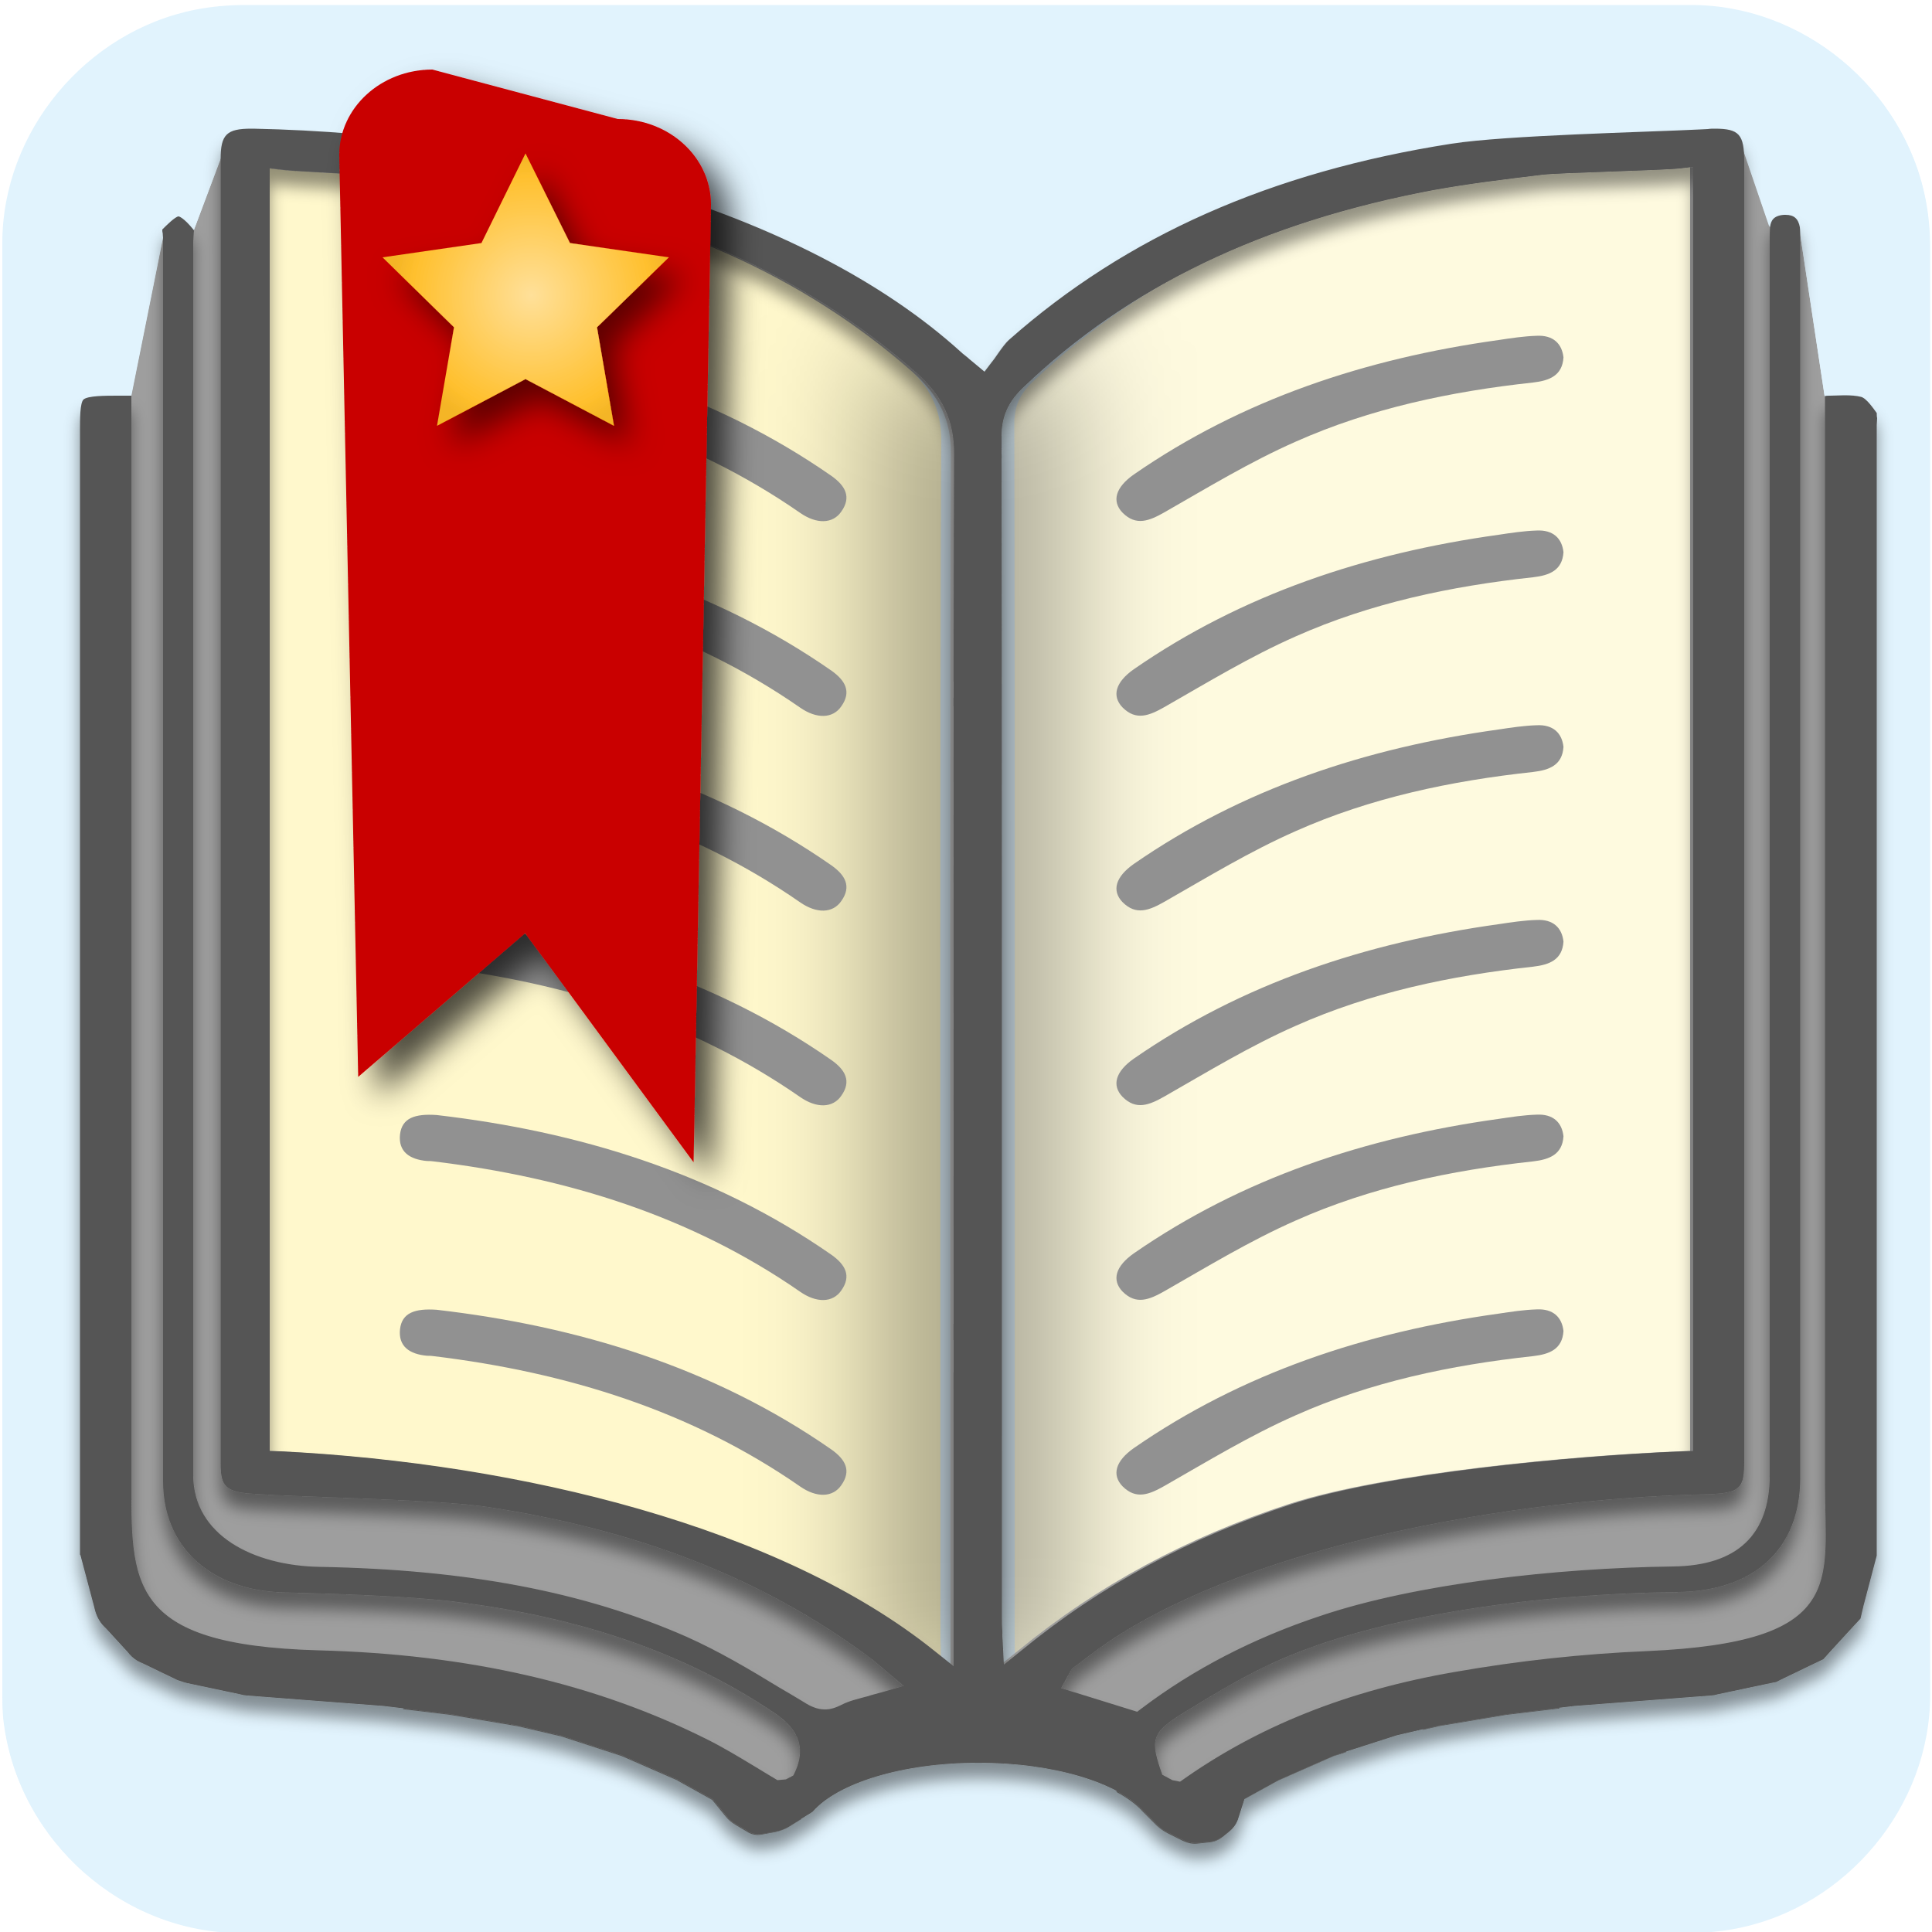
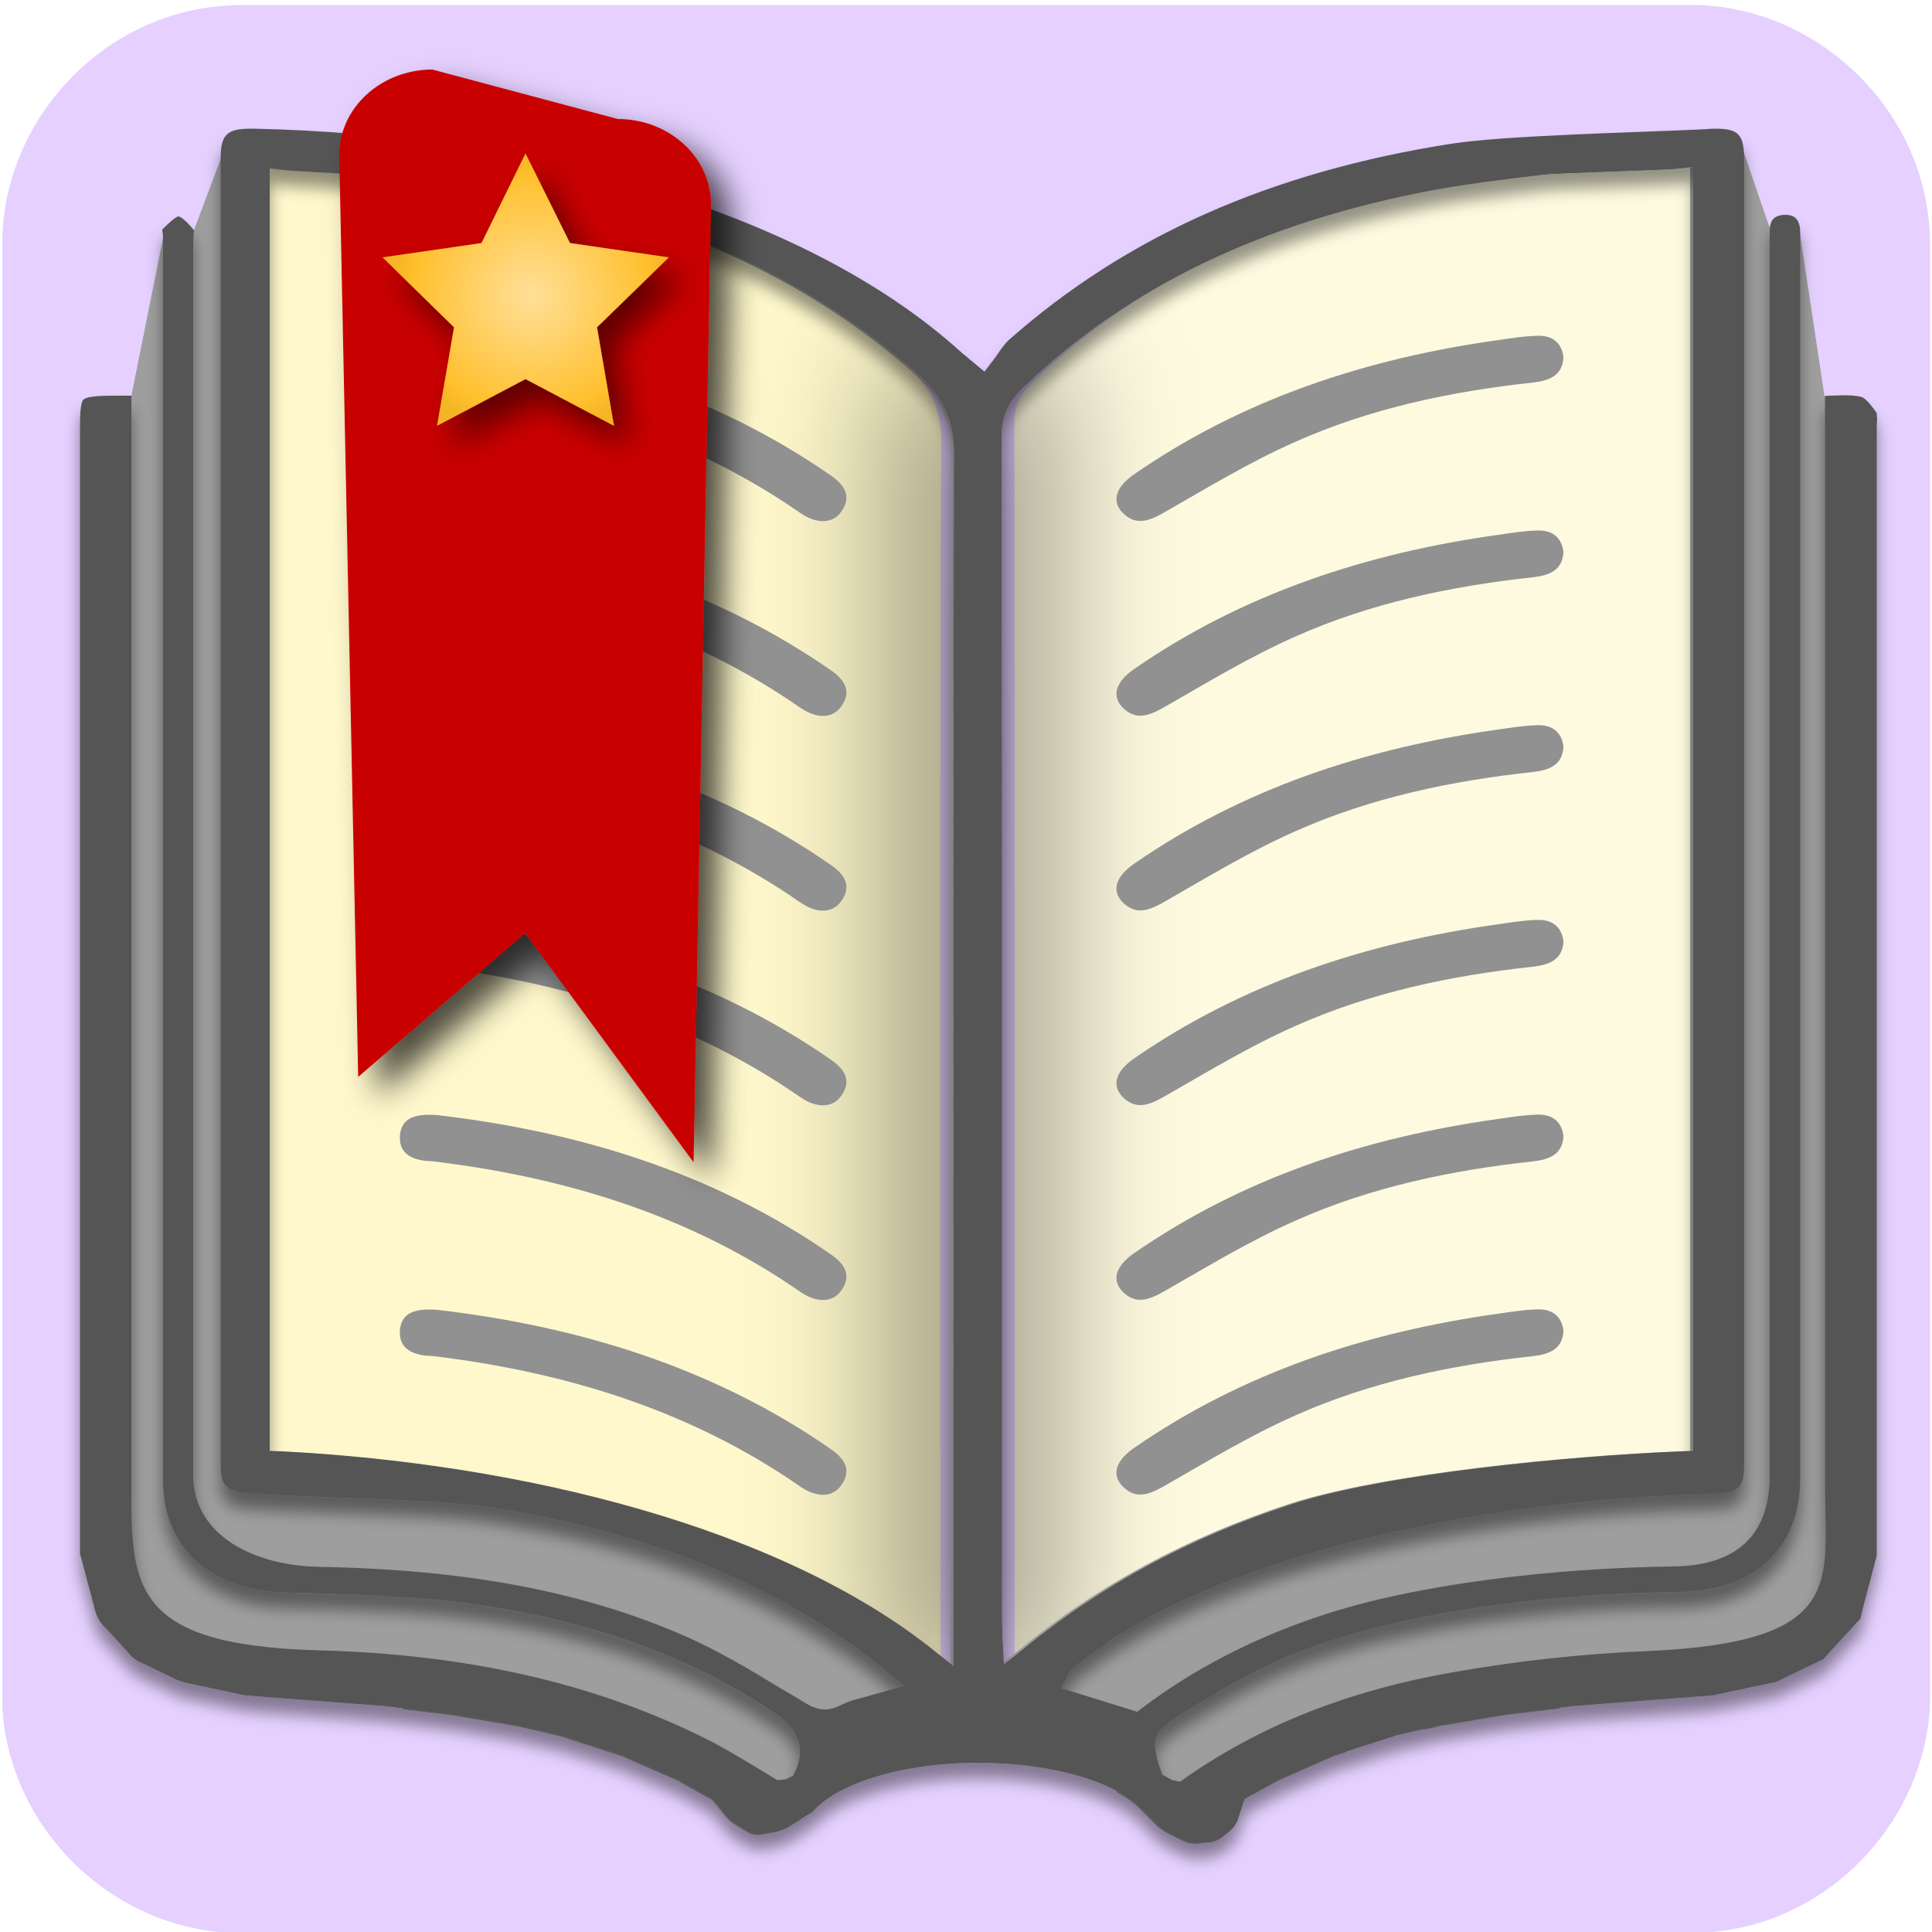
<svg xmlns="http://www.w3.org/2000/svg" viewBox="0 0 500 500" overflow="hidden" preserveAspectRatio="xMidYMid meet" id="eaf-7eae-0">
  <defs>
    <clipPath id="eaf-7eae-1">
      <rect x="0" y="0" width="500" height="500" />
    </clipPath>
    <radialGradient gradientUnits="userSpaceOnUse" cx="137.532" cy="76.36" r="36.161" id="eaf-7eae-2">
      <stop stop-color="#ffe099" offset="0" />
      <stop stop-color="#ffc02e" offset="0.85" />
      <stop stop-color="#f4b526" offset="1" />
    </radialGradient>
    <style>#eaf-7eae-0 * {animation: 16000ms linear infinite normal both running;offset-rotate:0deg}@keyframes eaf-7eae-3{0%,100%{transform:none;offset-path:path("m254.05 539.222l-0.076 -604.887")}}@keyframes eaf-7eae-4{0%{offset-distance:0%}100%{offset-distance:100%}}@keyframes eaf-7eae-5{0%,100%{transform:translate(-150.5729px,-452.3324px)}}@keyframes eaf-7eae-6{0%,100%{transform:none;offset-path:path("m136.05 74.95l0 0l0 132.02l0 0l0 -132.02l0 -21.959")}}@keyframes eaf-7eae-7{0%{offset-distance:0%}77.29%{offset-distance:0%;animation-timing-function:linear(0 0%,0.02 5%,0.06 9%,0.25 19%,0.58 29%,1 38.14%,0.65 47%,0.55 52%,0.52 56%,0.56 61%,0.63 65%,1 74.47%,0.82 79%,0.77 83%,0.82 87%,1 91.76%,0.91 94%,0.89 96%,1 100%)}86.88%{offset-distance:46.161%}90.21%{offset-distance:46.161%;animation-timing-function:linear(0 0%,0.42 9%,0.73 18%,0.94 27%,1.09 37%,1.15 46%,1.16 57%,1.13 67%,1.02 89%,1 100%)}97.91%,100%{offset-distance:92.322%}}@keyframes eaf-7eae-8{0%{transform:rotate(0)}19.17%{transform:rotate(0);animation-timing-function:ease-in-out}50.21%{transform:rotate(360deg)}62.71%{transform:rotate(360deg);animation-timing-function:ease-in-out}68.96%{transform:rotate(432deg)}71.46%{transform:rotate(432deg);animation-timing-function:ease-in-out}73.96%,100%{transform:rotate(360deg)}}@keyframes eaf-7eae-9{0%,100%{transform:translate(-136.05px,-74.95px)}}</style>
  </defs>
  <g clip-path="url('#eaf-7eae-1')" style="isolation: isolate;">
    <g>
      <g transform="matrix(4 0 0 4 -827.28 -2254.526)">
-         <path fill="#e1f3fd" d="m331.7 626.4c0 15.6 0 31.3 0 46.9c0 7.2 -5.4 13.7 -12.5 15.1c-1 0.2 -2.1 0.3 -3.2 0.3c-31.2 0 -62.4 0 -93.6 0c-7.6 0 -14.3 -5.9 -15.3 -13.5c-0.1 -0.7 -0.1 -1.4 -0.1 -2c0 -31.3 0 -62.5 0 -93.8c0 -7.2 5.4 -13.7 12.5 -15.1c1 -0.2 2.1 -0.3 3.2 -0.3c31.2 0 62.4 0 93.6 0c7.2 0 13.7 5.4 15.1 12.5c0.2 1 0.3 2.1 0.3 3.2c0 15.6 0 31.1 0 46.7z" />
+         <path fill="#e5d0ff" d="m331.7 626.4c0 15.6 0 31.3 0 46.9c0 7.2 -5.4 13.7 -12.5 15.1c-1 0.2 -2.1 0.3 -3.2 0.3c-31.2 0 -62.4 0 -93.6 0c-7.6 0 -14.3 -5.9 -15.3 -13.5c-0.1 -0.7 -0.1 -1.4 -0.1 -2c0 -31.3 0 -62.5 0 -93.8c0 -7.2 5.4 -13.7 12.5 -15.1c1 -0.2 2.1 -0.3 3.2 -0.3c31.2 0 62.4 0 93.6 0c7.2 0 13.7 5.4 15.1 12.5c0.2 1 0.3 2.1 0.3 3.2c0 15.6 0 31.1 0 46.7z" />
      </g>
      <path fill="#fefadf" d="m262.9 432.6c-0.1 -2.9 -0.3 -4.5 -0.3 -6c0 -63.4 0.1 -253.5 -0.1 -317c0 -4.5 1.5 -7.7 4.8 -10.8c30 -28.6 67.3 -44.5 109.1 -52.3c14.1 -2.6 50.4 -3.9 65.3 -5.9c0 70.9 0 267.3 0 337.7c-28.3 1.2 -77.9 5.6 -104.8 14.3c-27 8.8 -51.5 21.6 -74 40z" />
      <path fill="#fff8cc" d="m243.5 432.6c-45.9 -37 -118.9 -51.6 -177.1 -54.5c0 -70.1 0 -266.4 0 -337.4c13.1 1.5 45.4 2.5 57.8 4.6c41.7 7 79.2 22 110.2 49.3c6.4 5.6 9.3 11.4 9.2 19.8c-0.4 61.1 -0.2 248.9 -0.2 310.1c0.1 2.2 0.1 4.4 0.1 8.1z" />
      <g style="filter: blur(15px);">
        <polygon points="224.9,86.9 224.9,432.6 252.2,441.7 277,429.6 277,86.9 252.2,101.6" fill="#000" fill-opacity="0.31" />
      </g>
      <g transform="translate(103.4772 86.89)" style="animation-name: eaf-7eae-3, eaf-7eae-4, eaf-7eae-5; animation-composition: replace, add, add;">
        <path fill="#919191" d="m301.15 5.61c-0.3 4.7 -3.6 6 -7.9 6.5c-21.3 2.3 -42.1 6.7 -61.4 15.3c-11.8 5.2 -22.8 11.9 -34 18.3c-3.9 2.2 -7.3 3.6 -10.8 0.1c-2.9 -3 -1.8 -6.6 2.9 -9.9c28 -19.4 59.9 -30 94.4 -34.8c3.3 -0.5 6.6 -1 9.9 -1.1c4.2 -0.2 6.5 2 6.9 5.6z" />
        <path fill="#919191" d="m9.55 0.11c36.3 4.2 71.5 14.8 102.2 36.2c3.5 2.5 5.2 5.4 2.5 9.2c-2.2 3.2 -6.4 3.3 -10.7 0.3c-28.1 -19.5 -60.2 -29.5 -94.8 -33.7c-0.6 -0.1 -1.1 -0.1 -1.7 -0.1c-4.5 -0.4 -7.5 -2.4 -7 -6.9c0.5 -4.2 3.8 -5.4 9.5 -5z" />
        <path fill="#919191" d="m301.15 56.01c-0.3 4.7 -3.6 6 -7.9 6.5c-21.3 2.3 -42.1 6.7 -61.4 15.3c-11.8 5.2 -22.8 11.9 -34 18.3c-3.9 2.2 -7.3 3.6 -10.8 0.1c-2.9 -3 -1.8 -6.6 2.9 -9.9c28 -19.4 59.9 -30 94.4 -34.8c3.3 -0.5 6.6 -1 9.9 -1.1c4.2 -0.2 6.5 2 6.9 5.6z" />
        <path fill="#919191" d="m9.55 50.51c36.3 4.2 71.5 14.8 102.2 36.2c3.5 2.5 5.2 5.4 2.5 9.2c-2.2 3.2 -6.4 3.3 -10.7 0.3c-28.1 -19.5 -60.2 -29.5 -94.8 -33.7c-0.6 -0.1 -1.1 -0.1 -1.7 -0.1c-4.5 -0.4 -7.5 -2.4 -7 -6.9c0.5 -4.2 3.8 -5.4 9.5 -5z" />
        <path fill="#919191" d="m301.15 106.4c-0.3 4.7 -3.6 6 -7.9 6.5c-21.3 2.3 -42.1 6.7 -61.4 15.3c-11.8 5.2 -22.8 11.9 -34 18.3c-3.9 2.2 -7.3 3.6 -10.8 0.1c-2.9 -3 -1.8 -6.6 2.9 -9.9c28 -19.4 59.9 -30 94.4 -34.8c3.3 -0.5 6.6 -1 9.9 -1.1c4.2 -0.2 6.5 2 6.9 5.6z" />
        <path fill="#919191" d="m9.55 100.9c36.3 4.2 71.5 14.8 102.2 36.2c3.5 2.5 5.2 5.4 2.5 9.2c-2.2 3.2 -6.4 3.3 -10.7 0.3c-28.1 -19.5 -60.2 -29.5 -94.8 -33.7c-0.6 -0.1 -1.1 -0.1 -1.7 -0.1c-4.5 -0.4 -7.5 -2.4 -7 -6.9c0.5 -4.2 3.8 -5.4 9.5 -5z" />
        <path fill="#919191" d="m301.15 156.79c-0.3 4.7 -3.6 6 -7.9 6.5c-21.3 2.3 -42.1 6.7 -61.4 15.3c-11.8 5.2 -22.8 11.9 -34 18.3c-3.9 2.2 -7.3 3.6 -10.8 0.1c-2.9 -3 -1.8 -6.6 2.9 -9.9c28 -19.4 59.9 -30 94.4 -34.8c3.3 -0.5 6.6 -1 9.9 -1.1c4.2 -0.2 6.5 2 6.9 5.6l0 0z" />
        <path fill="#919191" d="m9.55 151.29c36.3 4.2 71.5 14.8 102.2 36.2c3.5 2.5 5.2 5.4 2.5 9.2c-2.2 3.2 -6.4 3.3 -10.7 0.3c-28.1 -19.5 -60.2 -29.5 -94.8 -33.7c-0.6 -0.1 -1.1 -0.1 -1.7 -0.1c-4.5 -0.4 -7.5 -2.4 -7 -6.9c0.5 -4.2 3.8 -5.4 9.5 -5z" />
        <path fill="#919191" d="m301.15 207.18c-0.3 4.7 -3.6 6 -7.9 6.5c-21.3 2.3 -42.1 6.7 -61.4 15.3c-11.8 5.2 -22.8 11.9 -34 18.3c-3.9 2.2 -7.3 3.6 -10.8 0.1c-2.9 -3 -1.8 -6.6 2.9 -9.9c28 -19.4 59.9 -30 94.4 -34.8c3.3 -0.5 6.6 -1 9.9 -1.1c4.2 -0.2 6.5 2 6.9 5.6l0 0z" />
        <path fill="#919191" d="m9.55 201.68c36.3 4.2 71.5 14.8 102.2 36.2c3.5 2.5 5.2 5.4 2.5 9.2c-2.2 3.2 -6.4 3.3 -10.7 0.3c-28.1 -19.5 -60.2 -29.5 -94.8 -33.7c-0.6 -0.1 -1.1 -0.1 -1.7 -0.1c-4.5 -0.4 -7.5 -2.4 -7 -6.9c0.5 -4.2 3.8 -5.4 9.5 -5z" />
        <path fill="#919191" d="m301.15 257.58c-0.3 4.7 -3.6 6 -7.9 6.5c-21.3 2.3 -42.1 6.7 -61.4 15.3c-11.8 5.2 -22.8 11.9 -34 18.3c-3.9 2.2 -7.3 3.6 -10.8 0.1c-2.9 -3 -1.8 -6.6 2.9 -9.9c28 -19.4 59.9 -30 94.4 -34.8c3.3 -0.5 6.6 -1 9.9 -1.1c4.2 -0.2 6.5 2 6.9 5.6l0 0z" />
        <path fill="#919191" d="m9.55 252.08c36.3 4.2 71.5 14.8 102.2 36.2c3.5 2.5 5.2 5.4 2.5 9.2c-2.2 3.2 -6.4 3.3 -10.7 0.3c-28.1 -19.5 -60.2 -29.5 -94.8 -33.7c-0.6 -0.1 -1.1 -0.1 -1.7 -0.1c-4.5 -0.4 -7.5 -2.4 -7 -6.9c0.5 -4.2 3.8 -5.4 9.5 -5l0 0z" />
        <path fill="#919191" d="m9.55 302.47c36.3 4.2 71.5 14.8 102.2 36.2c3.5 2.5 5.2 5.4 2.5 9.2c-2.2 3.2 -6.4 3.3 -10.7 0.3c-28.1 -19.5 -60.2 -29.5 -94.8 -33.7c-0.6 -0.1 -1.1 -0.1 -1.7 -0.1c-4.5 -0.4 -7.5 -2.4 -7 -6.9c0.5 -4.2 3.8 -5.4 9.5 -5z" />
        <path fill="#919191" d="m9.55 352.86c36.3 4.2 71.5 14.8 102.2 36.2c3.5 2.5 5.2 5.4 2.5 9.2c-2.2 3.2 -6.4 3.3 -10.7 0.3c-28.1 -19.5 -60.2 -29.5 -94.8 -33.7c-0.6 -0.1 -1.1 -0.1 -1.7 -0.1c-4.5 -0.4 -7.5 -2.4 -7 -6.9c0.5 -4.2 3.8 -5.4 9.5 -5z" />
        <path fill="#919191" d="m9.55 403.26c36.3 4.2 71.5 14.8 102.2 36.2c3.5 2.5 5.2 5.4 2.5 9.2c-2.2 3.2 -6.4 3.3 -10.7 0.3c-28.1 -19.5 -60.2 -29.5 -94.8 -33.7c-0.6 -0.1 -1.1 -0.1 -1.7 -0.1c-4.5 -0.4 -7.5 -2.4 -7 -6.9c0.5 -4.2 3.8 -5.4 9.5 -5z" />
        <path fill="#919191" d="m301.15 459.15c-0.3 4.7 -3.6 6 -7.9 6.5c-21.3 2.3 -42.1 6.7 -61.4 15.3c-11.8 5.2 -22.8 11.9 -34 18.3c-3.9 2.2 -7.3 3.6 -10.8 0.1c-2.9 -3 -1.8 -6.6 2.9 -9.9c28 -19.4 59.9 -30 94.4 -34.8c3.3 -0.5 6.6 -1 9.9 -1.1c4.2 -0.2 6.5 2 6.9 5.6z" />
        <path fill="#919191" d="m9.55 453.65c36.3 4.2 71.5 14.8 102.2 36.2c3.5 2.5 5.2 5.4 2.5 9.2c-2.2 3.2 -6.4 3.3 -10.7 0.3c-28.1 -19.5 -60.2 -29.5 -94.8 -33.7c-0.6 -0.1 -1.1 -0.1 -1.7 -0.1c-4.5 -0.4 -7.5 -2.4 -7 -6.9c0.5 -4.2 3.8 -5.4 9.5 -5z" />
        <path fill="#919191" d="m301.15 509.54c-0.3 4.7 -3.6 6 -7.9 6.5c-21.3 2.3 -42.1 6.7 -61.4 15.3c-11.8 5.2 -22.8 11.9 -34 18.3c-3.9 2.2 -7.3 3.6 -10.8 0.1c-2.9 -3 -1.8 -6.6 2.9 -9.9c28 -19.4 59.9 -30 94.4 -34.8c3.3 -0.5 6.6 -1 9.9 -1.1c4.2 -0.2 6.5 2 6.9 5.6l0 0z" />
        <path fill="#919191" d="m9.55 504.04c36.3 4.2 71.5 14.8 102.2 36.2c3.5 2.5 5.2 5.4 2.5 9.2c-2.2 3.2 -6.4 3.3 -10.7 0.3c-28.1 -19.5 -60.2 -29.5 -94.8 -33.7c-0.6 -0.1 -1.1 -0.1 -1.7 -0.1c-4.5 -0.4 -7.5 -2.4 -7 -6.9c0.5 -4.2 3.8 -5.4 9.5 -5z" />
        <path fill="#919191" d="m301.15 559.93c-0.3 4.7 -3.6 6 -7.9 6.5c-21.3 2.3 -42.1 6.7 -61.4 15.3c-11.8 5.2 -22.8 11.9 -34 18.3c-3.9 2.2 -7.3 3.6 -10.8 0.1c-2.9 -3 -1.8 -6.6 2.9 -9.9c28 -19.4 59.9 -30 94.4 -34.8c3.3 -0.5 6.6 -1 9.9 -1.1c4.2 -0.2 6.5 2 6.9 5.6l0 0z" />
        <path fill="#919191" d="m9.55 554.43c36.3 4.2 71.5 14.8 102.2 36.2c3.5 2.5 5.2 5.4 2.5 9.2c-2.2 3.2 -6.4 3.3 -10.7 0.3c-28.1 -19.5 -60.2 -29.5 -94.8 -33.7c-0.6 -0.1 -1.1 -0.1 -1.7 -0.1c-4.5 -0.4 -7.5 -2.4 -7 -6.9c0.5 -4.2 3.8 -5.4 9.5 -5z" />
        <path fill="#919191" d="m301.15 610.33c-0.3 4.7 -3.6 6 -7.9 6.5c-21.3 2.3 -42.1 6.7 -61.4 15.3c-11.8 5.2 -22.8 11.9 -34 18.3c-3.9 2.2 -7.3 3.6 -10.8 0.1c-2.9 -3 -1.8 -6.6 2.9 -9.9c28 -19.4 59.9 -30 94.4 -34.8c3.3 -0.5 6.6 -1 9.9 -1.1c4.2 -0.2 6.5 2 6.9 5.6l0 0z" />
        <path fill="#919191" d="m9.55 604.83c36.3 4.2 71.5 14.8 102.2 36.2c3.5 2.5 5.2 5.4 2.5 9.2c-2.2 3.2 -6.4 3.3 -10.7 0.3c-28.1 -19.5 -60.2 -29.5 -94.8 -33.7c-0.6 -0.1 -1.1 -0.1 -1.7 -0.1c-4.5 -0.4 -7.5 -2.4 -7 -6.9c0.5 -4.2 3.8 -5.4 9.5 -5z" />
        <path fill="#919191" d="m301.15 660.72c-0.3 4.7 -3.6 6 -7.9 6.5c-21.3 2.3 -42.1 6.7 -61.4 15.3c-11.8 5.2 -22.8 11.9 -34 18.3c-3.9 2.2 -7.3 3.6 -10.8 0.1c-2.9 -3 -1.8 -6.6 2.9 -9.9c28 -19.4 59.9 -30 94.4 -34.8c3.3 -0.5 6.6 -1 9.9 -1.1c4.2 -0.2 6.5 2 6.9 5.6l0 0z" />
        <path fill="#919191" d="m9.55 655.22c36.3 4.2 71.5 14.8 102.2 36.2c3.5 2.5 5.2 5.4 2.5 9.2c-2.2 3.2 -6.4 3.3 -10.7 0.3c-28.1 -19.5 -60.2 -29.5 -94.8 -33.7c-0.6 -0.1 -1.1 -0.1 -1.7 -0.1c-4.5 -0.4 -7.5 -2.4 -7 -6.9c0.5 -4.2 3.8 -5.4 9.5 -5z" />
        <path fill="#919191" d="m301.15 711.11c-0.3 4.7 -3.6 6 -7.9 6.5c-21.3 2.3 -42.1 6.7 -61.4 15.3c-11.8 5.2 -22.8 11.9 -34 18.3c-3.9 2.2 -7.3 3.6 -10.8 0.1c-2.9 -3 -1.8 -6.6 2.9 -9.9c28 -19.4 59.9 -30 94.4 -34.8c3.3 -0.5 6.6 -1 9.9 -1.1c4.2 -0.2 6.5 2 6.9 5.6l0 0z" />
        <path fill="#919191" d="m9.55 705.61c36.3 4.2 71.5 14.8 102.2 36.2c3.5 2.5 5.2 5.4 2.5 9.2c-2.2 3.2 -6.4 3.3 -10.7 0.3c-28.1 -19.5 -60.2 -29.5 -94.8 -33.7c-0.6 -0.1 -1.1 -0.1 -1.7 -0.1c-4.5 -0.4 -7.5 -2.4 -7 -6.9c0.5 -4.2 3.8 -5.4 9.5 -5z" />
        <path fill="#919191" d="m301.15 761.51c-0.3 4.7 -3.6 6 -7.9 6.5c-21.3 2.3 -42.1 6.7 -61.4 15.3c-11.8 5.2 -22.8 11.9 -34 18.3c-3.9 2.2 -7.3 3.6 -10.8 0.1c-2.9 -3 -1.8 -6.6 2.9 -9.9c28 -19.4 59.9 -30 94.4 -34.8c3.3 -0.5 6.6 -1 9.9 -1.1c4.2 -0.2 6.5 2 6.9 5.6l0 0z" />
        <path fill="#919191" d="m9.55 756.01c36.3 4.2 71.5 14.8 102.2 36.2c3.5 2.5 5.2 5.4 2.5 9.2c-2.2 3.2 -6.4 3.3 -10.7 0.3c-28.1 -19.5 -60.2 -29.5 -94.8 -33.7c-0.6 -0.1 -1.1 -0.1 -1.7 -0.1c-4.5 -0.4 -7.5 -2.4 -7 -6.9c0.5 -4.2 3.8 -5.4 9.5 -5z" />
        <path fill="#919191" d="m301.15 811.9c-0.3 4.7 -3.6 6 -7.9 6.5c-21.3 2.3 -42.1 6.7 -61.4 15.3c-11.8 5.2 -22.8 11.9 -34 18.3c-3.9 2.2 -7.3 3.6 -10.8 0.1c-2.9 -3 -1.8 -6.6 2.9 -9.9c28 -19.4 59.9 -30 94.4 -34.8c3.3 -0.5 6.6 -1 9.9 -1.1c4.2 -0.2 6.5 2 6.9 5.6l0 0z" />
        <path fill="#919191" d="m9.55 806.4c36.3 4.2 71.5 14.8 102.2 36.2c3.5 2.5 5.2 5.4 2.5 9.2c-2.2 3.2 -6.4 3.3 -10.7 0.3c-28.1 -19.5 -60.2 -29.5 -94.8 -33.7c-0.6 -0.1 -1.1 -0.1 -1.7 -0.1c-4.5 -0.4 -7.5 -2.4 -7 -6.9c0.5 -4.2 3.8 -5.4 9.5 -5z" />
        <path fill="#919191" d="m301.15 862.29c-0.3 4.7 -3.6 6 -7.9 6.5c-21.3 2.3 -42.1 6.7 -61.4 15.3c-11.8 5.2 -22.8 11.9 -34 18.3c-3.9 2.2 -7.3 3.6 -10.8 0.1c-2.9 -3 -1.8 -6.6 2.9 -9.9c28 -19.4 59.9 -30 94.4 -34.8c3.3 -0.5 6.6 -1 9.9 -1.1c4.2 -0.2 6.5 2 6.9 5.6l0 0z" />
        <path fill="#919191" d="m9.55 856.79c36.3 4.2 71.5 14.8 102.2 36.2c3.5 2.5 5.2 5.4 2.5 9.2c-2.2 3.2 -6.4 3.3 -10.7 0.3c-28.1 -19.5 -60.2 -29.5 -94.8 -33.7c-0.6 -0.1 -1.1 -0.1 -1.7 -0.1c-4.5 -0.4 -7.5 -2.4 -7 -6.9c0.5 -4.2 3.8 -5.4 9.5 -5z" />
        <path fill="#919191" d="m294.25 403.16c-3.3 0.1 -6.6 0.6 -9.9 1.1c-13.6 1.89 -26.78 4.7 -39.49 8.58l0 -88.16c15.51 -5.33 31.8 -8.41 48.39 -10.2c4.3 -0.5 7.6 -1.8 7.9 -6.5c-0.4 -3.6 -2.7 -5.8 -6.9 -5.6c-3.3 0.1 -6.6 0.6 -9.9 1.1c-34.5 4.8 -66.4 15.4 -94.4 34.8c-2.85 2 -4.37 4.12 -4.48 6.14l0 0c0 0.15 0 0.29 0 0.43l0 100.35l0 0c-0.07 1.31 0.44 2.58 1.58 3.76c3.5 3.5 6.9 2.1 10.8 -0.1c11.2 -6.4 22.2 -13.1 34 -18.3c19.3 -8.6 40.1 -13 61.4 -15.3c4.3 -0.5 7.6 -1.8 7.9 -6.5c-0.4 -3.6 -2.7 -5.8 -6.9 -5.6l0 0z" />
        <path fill="#919191" d="m294.25 352.76c-3.3 0.1 -6.6 0.6 -9.9 1.1c-6.61 0.92 -13.12 2.06 -19.53 3.42l0 12.17c9.31 -2.09 18.82 -3.56 28.43 -4.59c4.3 -0.5 7.6 -1.8 7.9 -6.5c-0.4 -3.6 -2.7 -5.8 -6.9 -5.6l0 0z" />
      </g>
      <path fill="#9e9e9e" d="m472.2 102.4l-6.6 -43.7l-7.6 0l-7 -20.5l-79.9 5l-37 15.4c11.3 -3.8 23.3 -7 36.1 -9.4c9.4 -1.7 18.6 -2.8 28.5 -4c4.4 -0.5 30.8 -1.1 35.3 -1.6l3.4 -0.4l0 332.3l-2.9 0.1c-28.8 1.2 -76.4 5.7 -100.8 13.6c-26.6 8.7 -49.6 21.1 -70.1 37.9l-4.6 3.7l-0.3 -6c-0.1 -1 -0.1 -1.8 -0.1 -2.6c-0.1 -1.4 -0.1 -2.3 -0.1 -3.4l0 -47.2c0 -69.5 0 -210.3 -0.1 -258.7c0 -5 1.7 -8.9 5.6 -12.6c12.8 -12.2 27.3 -22.4 43.5 -30.6l-24.5 10.2l-25.7 24.6l-31.3 -26.4l-36.4 -18.2l-24.6 -7.8l-23.5 -8.7l-53.7 -3.7l-30.7 1.4l-6.9 18.4l-8 2l-8.2 40.9l-7.9 5.9l0 287.7l14.6 31.7l47.2 6.4l83.3 17.1l31.4 16.8l28.5 -22.8l62.4 16.4l17.1 2.9l70.6 -25.3l84.1 -11.4l13.5 -16l3.2 -296.6l-9.8 -12.8zm-226.2 269.9c0 17.5 0 32.9 0 44.7l0 14.2l-4.9 -3.9c-39.9 -32.1 -107.2 -48.6 -169.2 -51.7l-2.9 -0.1l0 -332l3.3 0.4c4 0.5 15.4 0.9 19.2 1.3c8.6 0.9 29 1.7 37.3 3.1c44 7.4 79.1 23.1 107.4 48c7 6.2 10 12.6 9.9 21.4c-0.2 46.8 -0.2 186.1 -0.1 254.6z" />
-       <path fill="#e1f3fd" d="m499.4 64.1c0 -4.4 -0.4 -8.8 -1.2 -12.8c-5.6 -28.4 -31.6 -50 -60.4 -50c-124.8 0 -249.6 0 -374.4 0c-4.4 0 -8.8 0.4 -12.8 1.2c-28.4 5.6 -50 31.6 -50 60.4c0 125.2 0 250 0 375.2c0 2.4 0 5.2 0.4 8c4 30.4 30.8 54 61.2 54c124.8 0 249.6 0 374.4 0c4.4 0 8.8 -0.4 12.8 -1.2c28.4 -5.6 50 -31.6 50 -60.4c0 -62.4 0 -125.2 0 -187.6c0 -62.4 0 -124.4 0 -186.8zm-13.8 44.3c-0.1 0.6 -0.1 1.2 -0.1 1.8c0 58.3 0 210.5 0 292.6l-3.4 12.9l-0.8 3.4l-2.4 2.6l-5.5 6l-1.7 1.9l-2.3 1.1l-8.5 4.1l-1.4 0.7l-1.5 0.3l-13.7 2.9l-0.8 0.2l-0.9 0.1l-18.2 1.4l-17.1 1.3l-17.5 2.1l-17.3 2.9l-11.2 2.6l-16.2 5.2l-14.3 6.3l-8.9 4.9l-1.6 5c-0.4 1.3 -1.2 2.5 -2.3 3.4l-1.6 1.3c-1 0.8 -2.2 1.3 -3.5 1.4l-2.8 0.3c-1.4 0.2 -2.7 -0.1 -4 -0.7l-4 -2c-1 -0.5 -1.9 -1.2 -2.7 -1.9l-3.6 -3.6c-6.5 -7.3 -23.2 -12.5 -42.8 -12.5c-19.7 0 -36.5 5.3 -42.9 12.7l-5.8 3.6c-1.1 0.7 -2.3 1.1 -3.5 1.4l-3.8 0.7c-1.2 0.2 -2.4 0 -3.4 -0.6l-3.2 -1.9c-1 -0.6 -1.9 -1.3 -2.6 -2.2l-3.5 -4.3l-8.8 -4.9c0 0 -0.1 0 -0.1 -0.1l-14.2 -6.2c-0.1 0 -0.1 0 -0.2 -0.1l-16 -5.2c0 0 -0.1 0 -0.1 0l-11.1 -2.6c0 0 -0.1 0 -0.1 0l-17.2 -2.9l-17.5 -2.1l-17 -1.4l-18.2 -1.4l-0.9 -0.1l-0.8 -0.2l-13.7 -2.9l-0.4 -0.1c-0.7 -0.2 -1.4 -0.5 -2.2 -0.7l-0.4 -0.2l-8.5 -4.1l-0.7 -0.3c-1.1 -0.5 -2 -1.2 -2.8 -2.1l-0.5 -0.6l-5.5 -6l-0.6 -0.6c-1.2 -1.3 -2 -2.8 -2.4 -4.5l-0.2 -0.8l-3.4 -12.8c0 -0.2 -0.1 -0.4 -0.2 -0.5c0 -44.4 0 -105.2 0 -159.4l0 -131.7c0 -2.8 0 -6.9 0.9 -7.8c1.1 -1 5.7 -1 8.8 -1l3.6 0l8.2 -40.8c0 -0.4 0 -0.9 -0.1 -1.3c0 -0.3 0 -0.6 -0.1 -0.9l0.1 -0.1c0.9 -1 3.2 -3.2 4.1 -3.3c0 0 1.2 0.2 4 3.6l6.9 -18.4c0 -6.3 1.6 -7.8 7.9 -7.8c0.2 0 0.4 0 0.6 0c68.7 1.3 141.8 20.3 183.1 57.8c0.4 0.4 0.9 0.8 1.7 1.4c0.5 0.4 1.1 0.9 1.9 1.6l2.4 2l1.9 -2.5c0.6 -0.8 1.1 -1.5 1.6 -2.2c0.9 -1.4 1.8 -2.7 2.9 -3.6c30.2 -26.8 67.7 -43.3 114.4 -50.7c13.9 -2.2 50.3 -2.9 64.4 -3.7l2 -0.1c0.6 0 1.2 -0.1 1.8 -0.1c4.9 0 6.8 1 7.3 4.8l0 0l7 20.5c0.1 -1.4 0.6 -3 3.6 -3.1c0.1 0 0.3 0 0.4 0c2.2 0 3.3 0.9 3.7 3.2l6.6 43.7c0.4 0 0.9 0 1.3 -0.1c1.3 -0.1 2.5 -0.1 3.7 -0.1c1.8 0 3.2 0.1 4.3 0.4c1.4 0.3 3.4 3.1 4.1 4.2c0.1 0.3 0.1 1 0 1.5z" />
+       <path fill="#e5d0ff" d="m499.4 64.1c0 -4.4 -0.4 -8.8 -1.2 -12.8c-5.6 -28.4 -31.6 -50 -60.4 -50c-124.8 0 -249.6 0 -374.4 0c-4.4 0 -8.8 0.4 -12.8 1.2c-28.4 5.6 -50 31.6 -50 60.4c0 125.2 0 250 0 375.2c0 2.4 0 5.2 0.4 8c4 30.4 30.8 54 61.2 54c124.8 0 249.6 0 374.4 0c4.4 0 8.8 -0.4 12.8 -1.2c28.4 -5.6 50 -31.6 50 -60.4c0 -62.4 0 -125.2 0 -187.6c0 -62.4 0 -124.4 0 -186.8zm-13.8 44.3c-0.1 0.6 -0.1 1.2 -0.1 1.8c0 58.3 0 210.5 0 292.6l-3.4 12.9l-0.8 3.4l-2.4 2.6l-5.5 6l-1.7 1.9l-2.3 1.1l-8.5 4.1l-1.4 0.7l-1.5 0.3l-13.7 2.9l-0.8 0.2l-0.9 0.1l-18.2 1.4l-17.1 1.3l-17.5 2.1l-17.3 2.9l-11.2 2.6l-16.2 5.2l-14.3 6.3l-8.9 4.9l-1.6 5c-0.4 1.3 -1.2 2.5 -2.3 3.4l-1.6 1.3c-1 0.8 -2.2 1.3 -3.5 1.4l-2.8 0.3c-1.4 0.2 -2.7 -0.1 -4 -0.7l-4 -2c-1 -0.5 -1.9 -1.2 -2.7 -1.9l-3.6 -3.6c-6.5 -7.3 -23.2 -12.5 -42.8 -12.5c-19.7 0 -36.5 5.3 -42.9 12.7l-5.8 3.6c-1.1 0.7 -2.3 1.1 -3.5 1.4l-3.8 0.7c-1.2 0.2 -2.4 0 -3.4 -0.6l-3.2 -1.9c-1 -0.6 -1.9 -1.3 -2.6 -2.2l-3.5 -4.3l-8.8 -4.9c0 0 -0.1 0 -0.1 -0.1l-14.2 -6.2c-0.1 0 -0.1 0 -0.2 -0.1l-16 -5.2c0 0 -0.1 0 -0.1 0l-11.1 -2.6c0 0 -0.1 0 -0.1 0l-17.2 -2.9l-17.5 -2.1l-17 -1.4l-18.2 -1.4l-0.9 -0.1l-0.8 -0.2l-13.7 -2.9l-0.4 -0.1c-0.7 -0.2 -1.4 -0.5 -2.2 -0.7l-0.4 -0.2l-8.5 -4.1l-0.7 -0.3c-1.1 -0.5 -2 -1.2 -2.8 -2.1l-0.5 -0.6l-5.5 -6l-0.6 -0.6c-1.2 -1.3 -2 -2.8 -2.4 -4.5l-0.2 -0.8l-3.4 -12.8c0 -0.2 -0.1 -0.4 -0.2 -0.5c0 -44.4 0 -105.2 0 -159.4l0 -131.7c0 -2.8 0 -6.9 0.9 -7.8c1.1 -1 5.7 -1 8.8 -1l3.6 0l8.2 -40.8c0 -0.4 0 -0.9 -0.1 -1.3c0 -0.3 0 -0.6 -0.1 -0.9l0.1 -0.1c0.9 -1 3.2 -3.2 4.1 -3.3c0 0 1.2 0.2 4 3.6l6.9 -18.4c0 -6.3 1.6 -7.8 7.9 -7.8c0.2 0 0.4 0 0.6 0c68.7 1.3 141.8 20.3 183.1 57.8c0.4 0.4 0.9 0.8 1.7 1.4c0.5 0.4 1.1 0.9 1.9 1.6l2.4 2l1.9 -2.5c0.6 -0.8 1.1 -1.5 1.6 -2.2c0.9 -1.4 1.8 -2.7 2.9 -3.6c30.2 -26.8 67.7 -43.3 114.4 -50.7c13.9 -2.2 50.3 -2.9 64.4 -3.7l2 -0.1c0.6 0 1.2 -0.1 1.8 -0.1c4.9 0 6.8 1 7.3 4.8l0 0l7 20.5c0.1 -1.4 0.6 -3 3.6 -3.1c0.1 0 0.3 0 0.4 0c2.2 0 3.3 0.9 3.7 3.2l6.6 43.7c0.4 0 0.9 0 1.3 -0.1c1.3 -0.1 2.5 -0.1 3.7 -0.1c1.8 0 3.2 0.1 4.3 0.4c1.4 0.3 3.4 3.1 4.1 4.2c0.1 0.3 0.1 1 0 1.5z" />
      <g style="filter: drop-shadow(rgba(0, 0, 0, 0.42) 0px 4px 2px);">
        <path fill="#555" d="m485.7 106.9c-0.8 -1.1 -2.7 -3.9 -4.1 -4.2c-1.2 -0.3 -2.6 -0.4 -4.3 -0.4c-1.2 0 -2.4 0.1 -3.7 0.1c-0.4 0 -0.9 0 -1.3 0.1c0 0 0 72.7 0 95.2c0 62.6 0 148.4 0 186.4c0 25.3 5.9 40.9 -46 43.2c-16.6 0.7 -33.3 2.5 -49.8 5.4c-27.8 4.8 -51.1 14.1 -71.1 28.4l-2 -0.4l-2.6 -1.4c-3.1 -8.8 -3 -10.8 5.1 -15.8l0.3 -0.2c8.2 -5 16.7 -10.2 25.8 -14.1c26.1 -11.2 65 -16.7 102.4 -17.2c19.7 -0.3 31.4 -11.2 31.5 -29.3c0 -61.4 0 -233.2 0 -306.3l0 -13.5c0 -0.3 0 -0.7 0 -1c0 -1.1 0 -2.2 -0.1 -3.1c-0.4 -2.2 -1.5 -3.2 -3.7 -3.2c-0.1 0 -0.3 0 -0.4 0c-2.9 0.2 -3.4 1.7 -3.6 3.1c-0.1 1.1 -0.1 2.2 -0.1 3.4c0 0.5 0 0.9 0 1.4l0 90.7c0 68.6 0 184.8 0 227.6c0 15.4 -8.4 23.4 -25 23.6c-30.6 0.4 -66.7 4.5 -91.3 12.8c-17.5 5.8 -33 13.9 -46.2 23.9l-1.2 0.9l-16.1 -5l-3.6 -1.1l1.8 -3.3l0.1 -0.1c0.2 -0.5 0.6 -1.4 1.5 -2.1c0.8 -0.6 1.6 -1.2 2.4 -1.8c2.5 -1.9 5.1 -3.8 7.8 -5.6c36.7 -23.9 101.5 -36.1 153.2 -37.3c9.2 -0.2 10 -1.6 10 -8.7c0 -71 0 -265.1 0 -336.2c0 -7 -1.3 -8.5 -7.6 -8.5c-0.6 0 -1.2 0 -1.8 0.1l-2 0.1c-14 0.7 -50.4 1.5 -64.4 3.7c-46.7 7.3 -84.1 23.9 -114.4 50.7c-1 0.9 -1.9 2.2 -2.9 3.6c-0.5 0.7 -1 1.5 -1.6 2.2l-1.9 2.5l-2.4 -2c-0.8 -0.7 -1.5 -1.2 -1.9 -1.6c-0.8 -0.7 -1.3 -1 -1.7 -1.4c-41.4 -37.6 -114.5 -56.5 -183.2 -57.9c-0.2 0 -0.4 0 -0.6 0c-6.3 0 -7.9 1.5 -7.9 7.8c0 8.4 0 16.9 0 25.3l0 60c0 70.1 0 205.6 0 252.3c0 5.8 1.1 7.5 8.7 7.9c1.7 0.1 3.5 0.2 5.2 0.3c11.5 0.6 43.1 1.3 54.6 3c39.4 5.9 72 18.6 99.4 39c1.1 0.8 2.1 1.7 3.1 2.5c0.4 0.4 0.9 0.8 1.4 1.2l4.4 3.7l-5.5 1.6c-1.4 0.4 -2.7 0.7 -3.9 1.1c-2.6 0.7 -4.8 1.2 -6.7 2.2c-1.6 0.8 -2.9 1.2 -4.3 1.2c-2.1 0 -3.9 -0.9 -5.3 -1.8c-2.1 -1.3 -4.2 -2.5 -6.4 -3.8c-7.7 -4.7 -15.8 -9.5 -24.1 -13.2c-26.6 -11.7 -56.8 -17.4 -95 -18.1c-17 -0.3 -32.7 -8.1 -32.7 -23.8c0 -38.3 0 -106.6 0 -169.7l0 -149.1c0 -0.7 0.1 -1.3 0.1 -1.9c0 -0.4 0.1 -1.1 0.1 -1.4c-2.8 -3.5 -4 -3.6 -4 -3.6c-0.9 0.1 -3.1 2.3 -4.1 3.3l-0.1 0.1c0 0.3 0 0.6 0.1 0.9c0 0.5 0.1 0.9 0.1 1.3l0 18.9c0 72.2 0 242.4 0 302.9c0 16.9 12.3 28.2 31.2 28.7c11.8 0.3 31.9 0.9 44.3 2.4c32.8 4 59.8 13.4 82.6 28.7c4.3 2.9 9.5 7.7 5 16.3l-1.9 1l-2.2 0.2c-1.9 -1.1 -3.8 -2.3 -5.8 -3.5c-4 -2.4 -8.1 -4.9 -12.3 -7c-28.9 -14.5 -61.9 -22.1 -100.8 -23.1c-49.7 -1.4 -48.3 -17.5 -48.3 -45.1c0 -43.7 0 -187.5 0 -249.5l0 -30.1l-3.6 0c-3.1 0 -7.7 0 -8.8 1c-0.9 0.9 -0.9 5 -0.9 7.8l0 131.7c0 54.2 0 115 0 159.4c0.1 0.2 0.2 0.3 0.2 0.5l3.4 12.8l0.2 0.8c0.4 1.7 1.2 3.3 2.4 4.5l0.6 0.6l5.5 6l0.5 0.6c0.8 0.9 1.7 1.6 2.8 2.1l0.7 0.3l8.5 4.1l0.4 0.2c0.7 0.2 1.4 0.5 2.2 0.7l0.4 0.1l13.7 2.9l0.8 0.2l0.9 0.1l18.2 1.4l17.1 1.3l17.5 2.1l17.2 2.9c0 0 0.1 0 0.1 0l11.1 2.6c0 0 0.1 0 0.1 0l16 5.2c0.1 0 0.1 0 0.2 0.1l14.2 6.2c0 0 0.1 0 0.1 0.1l8.8 4.9l3.5 4.3c0.7 0.9 1.6 1.7 2.6 2.2l3.2 1.9c1 0.6 2.2 0.8 3.4 0.6l3.8 -0.7c1.2 -0.2 2.4 -0.7 3.5 -1.4l5.8 -3.6c6.4 -7.4 23.2 -12.7 42.9 -12.7c19.6 0 36.3 5.2 42.8 12.5l3.6 3.6c0.8 0.8 1.7 1.5 2.7 1.9l4 2c1.2 0.6 2.6 0.8 4 0.7l2.8 -0.3c1.3 -0.1 2.5 -0.7 3.5 -1.4l1.6 -1.3c1.1 -0.9 1.9 -2 2.3 -3.4l1.6 -5l8.9 -4.9l14.3 -6.3l16.2 -5.2l11.2 -2.6l17.3 -2.9l17.5 -2.1l17.1 -1.3l18.2 -1.4l0.9 -0.1l0.8 -0.2l13.7 -2.9l1.5 -0.3l1.4 -0.7l8.5 -4.1l2.3 -1.1l1.7 -1.9l5.5 -6l2.4 -2.6l0.8 -3.4l3.4 -12.9c0 -82.1 0 -234.3 0 -292.6c0 -0.6 0.1 -1.2 0.1 -1.8c-0.1 -0.3 -0.1 -1 -0.1 -1.3zm-238.9 265.4c0 17.5 0 32.9 0 44.7l0 14.2l-4.9 -3.9c-39.9 -32.1 -107.2 -48.6 -169.2 -51.7l-2.9 -0.1l0 -332l3.3 0.4c4 0.5 15.4 0.9 19.2 1.3c8.6 0.9 29 1.7 37.3 3.1c44 7.4 79.1 23.1 107.4 48c7 6.2 10 12.6 9.9 21.4c-0.2 46.8 -0.1 186.1 -0.1 254.6zm13 58.5l-0.3 -6c-0.1 -1 -0.1 -1.8 -0.1 -2.6c-0.1 -1.4 -0.1 -2.3 -0.1 -3.4l0 -47.2c0 -69.5 0 -210.3 -0.1 -258.7c0 -5 1.7 -8.9 5.6 -12.6c27.2 -26.1 62 -42.8 106.2 -51.1c9.4 -1.7 18.6 -2.8 28.5 -4c4.4 -0.5 30.8 -1.1 35.3 -1.6l3.4 -0.4l0 332.3l-2.9 0.1c-28.8 1.2 -76.4 5.7 -100.8 13.6c-26.6 8.7 -49.6 21.1 -70.1 37.9l-4.6 3.7z" />
      </g>
      <g style="filter: drop-shadow(rgba(0, 0, 0, 0.7) 5px 5px 4px);">
        <path fill="#c90606" d="m87.8 40.1l4.9 238.6l43.2 -37.2l43.6 59.3l4.5 -247.9c0 -12.2 -10.8 -22.1 -24.1 -22.1l-48 -12.8c-13.3 0 -24.1 9.9 -24.1 22.1z" />
      </g>
      <g style="filter: drop-shadow(rgba(0, 0, 0, 0.53) 4px 5px 4px);">
        <polygon points="136,39.7 147.5,62.9 173.1,66.6 154.5,84.7 158.9,110.2 136,98.1 113.1,110.2 117.5,84.7 99,66.6 124.6,62.9" fill="url('#eaf-7eae-2')" transform="translate(0 0)" style="animation-name: eaf-7eae-6, eaf-7eae-7, eaf-7eae-8, eaf-7eae-9; animation-composition: replace, add, add, add;" />
      </g>
    </g>
  </g>
</svg>
